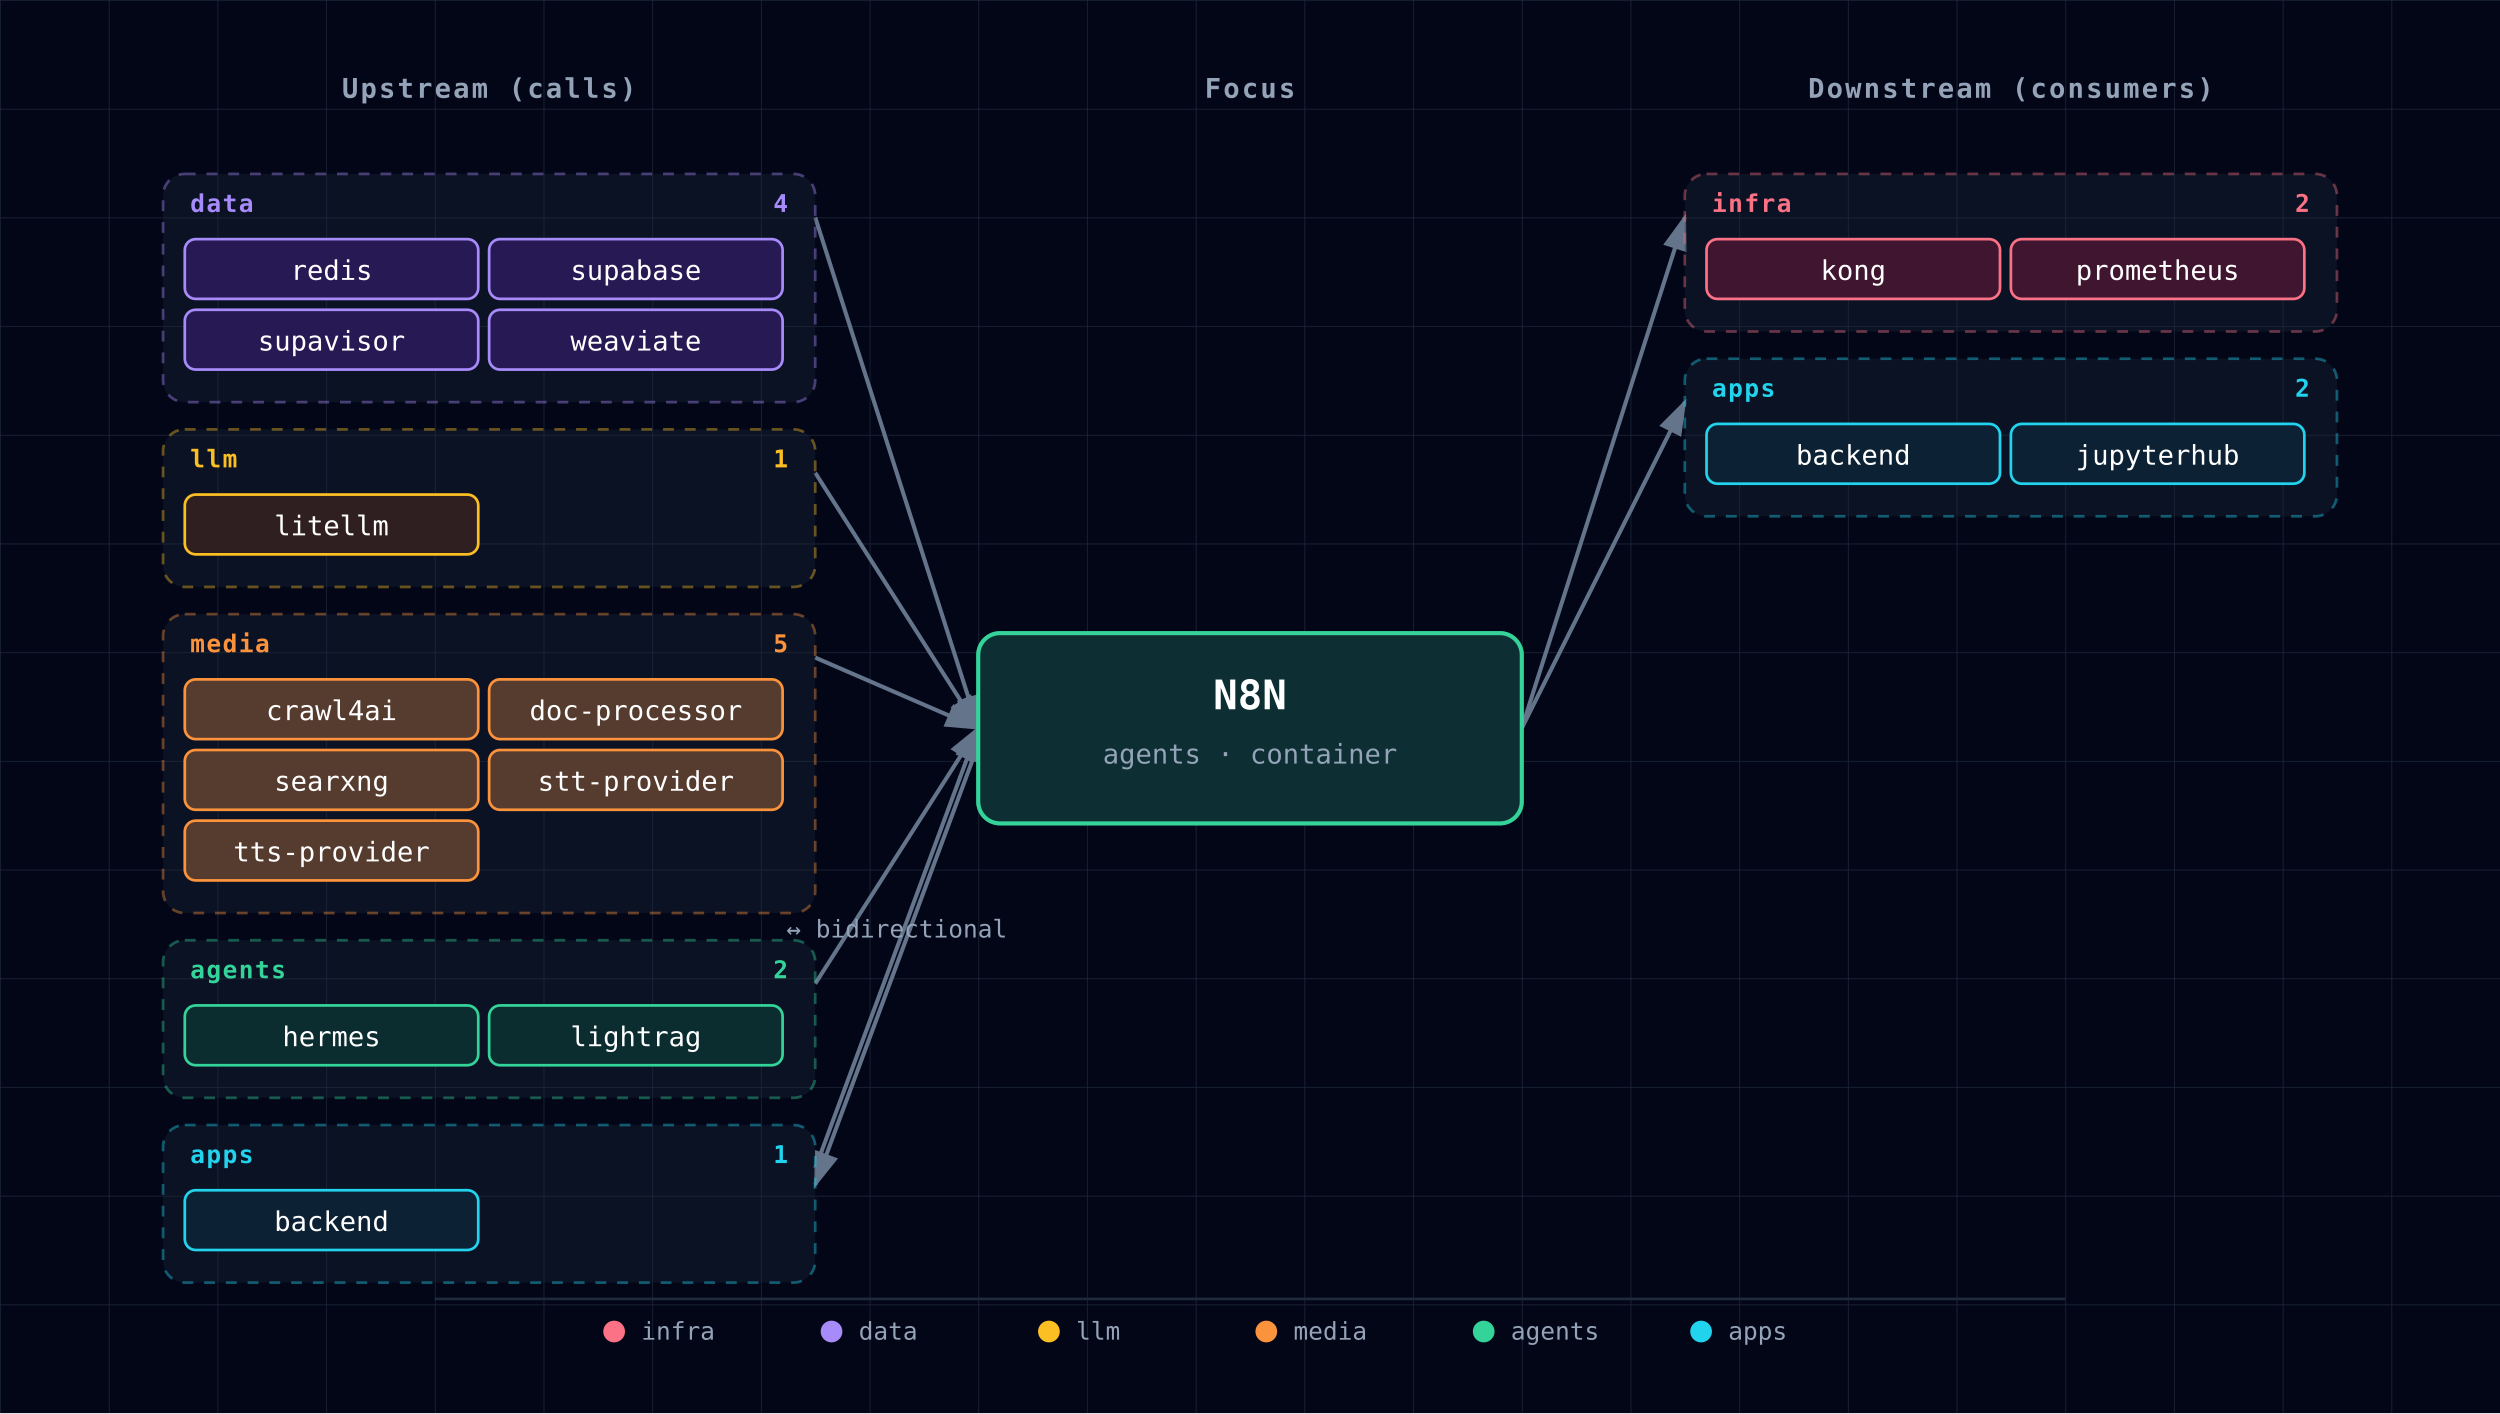
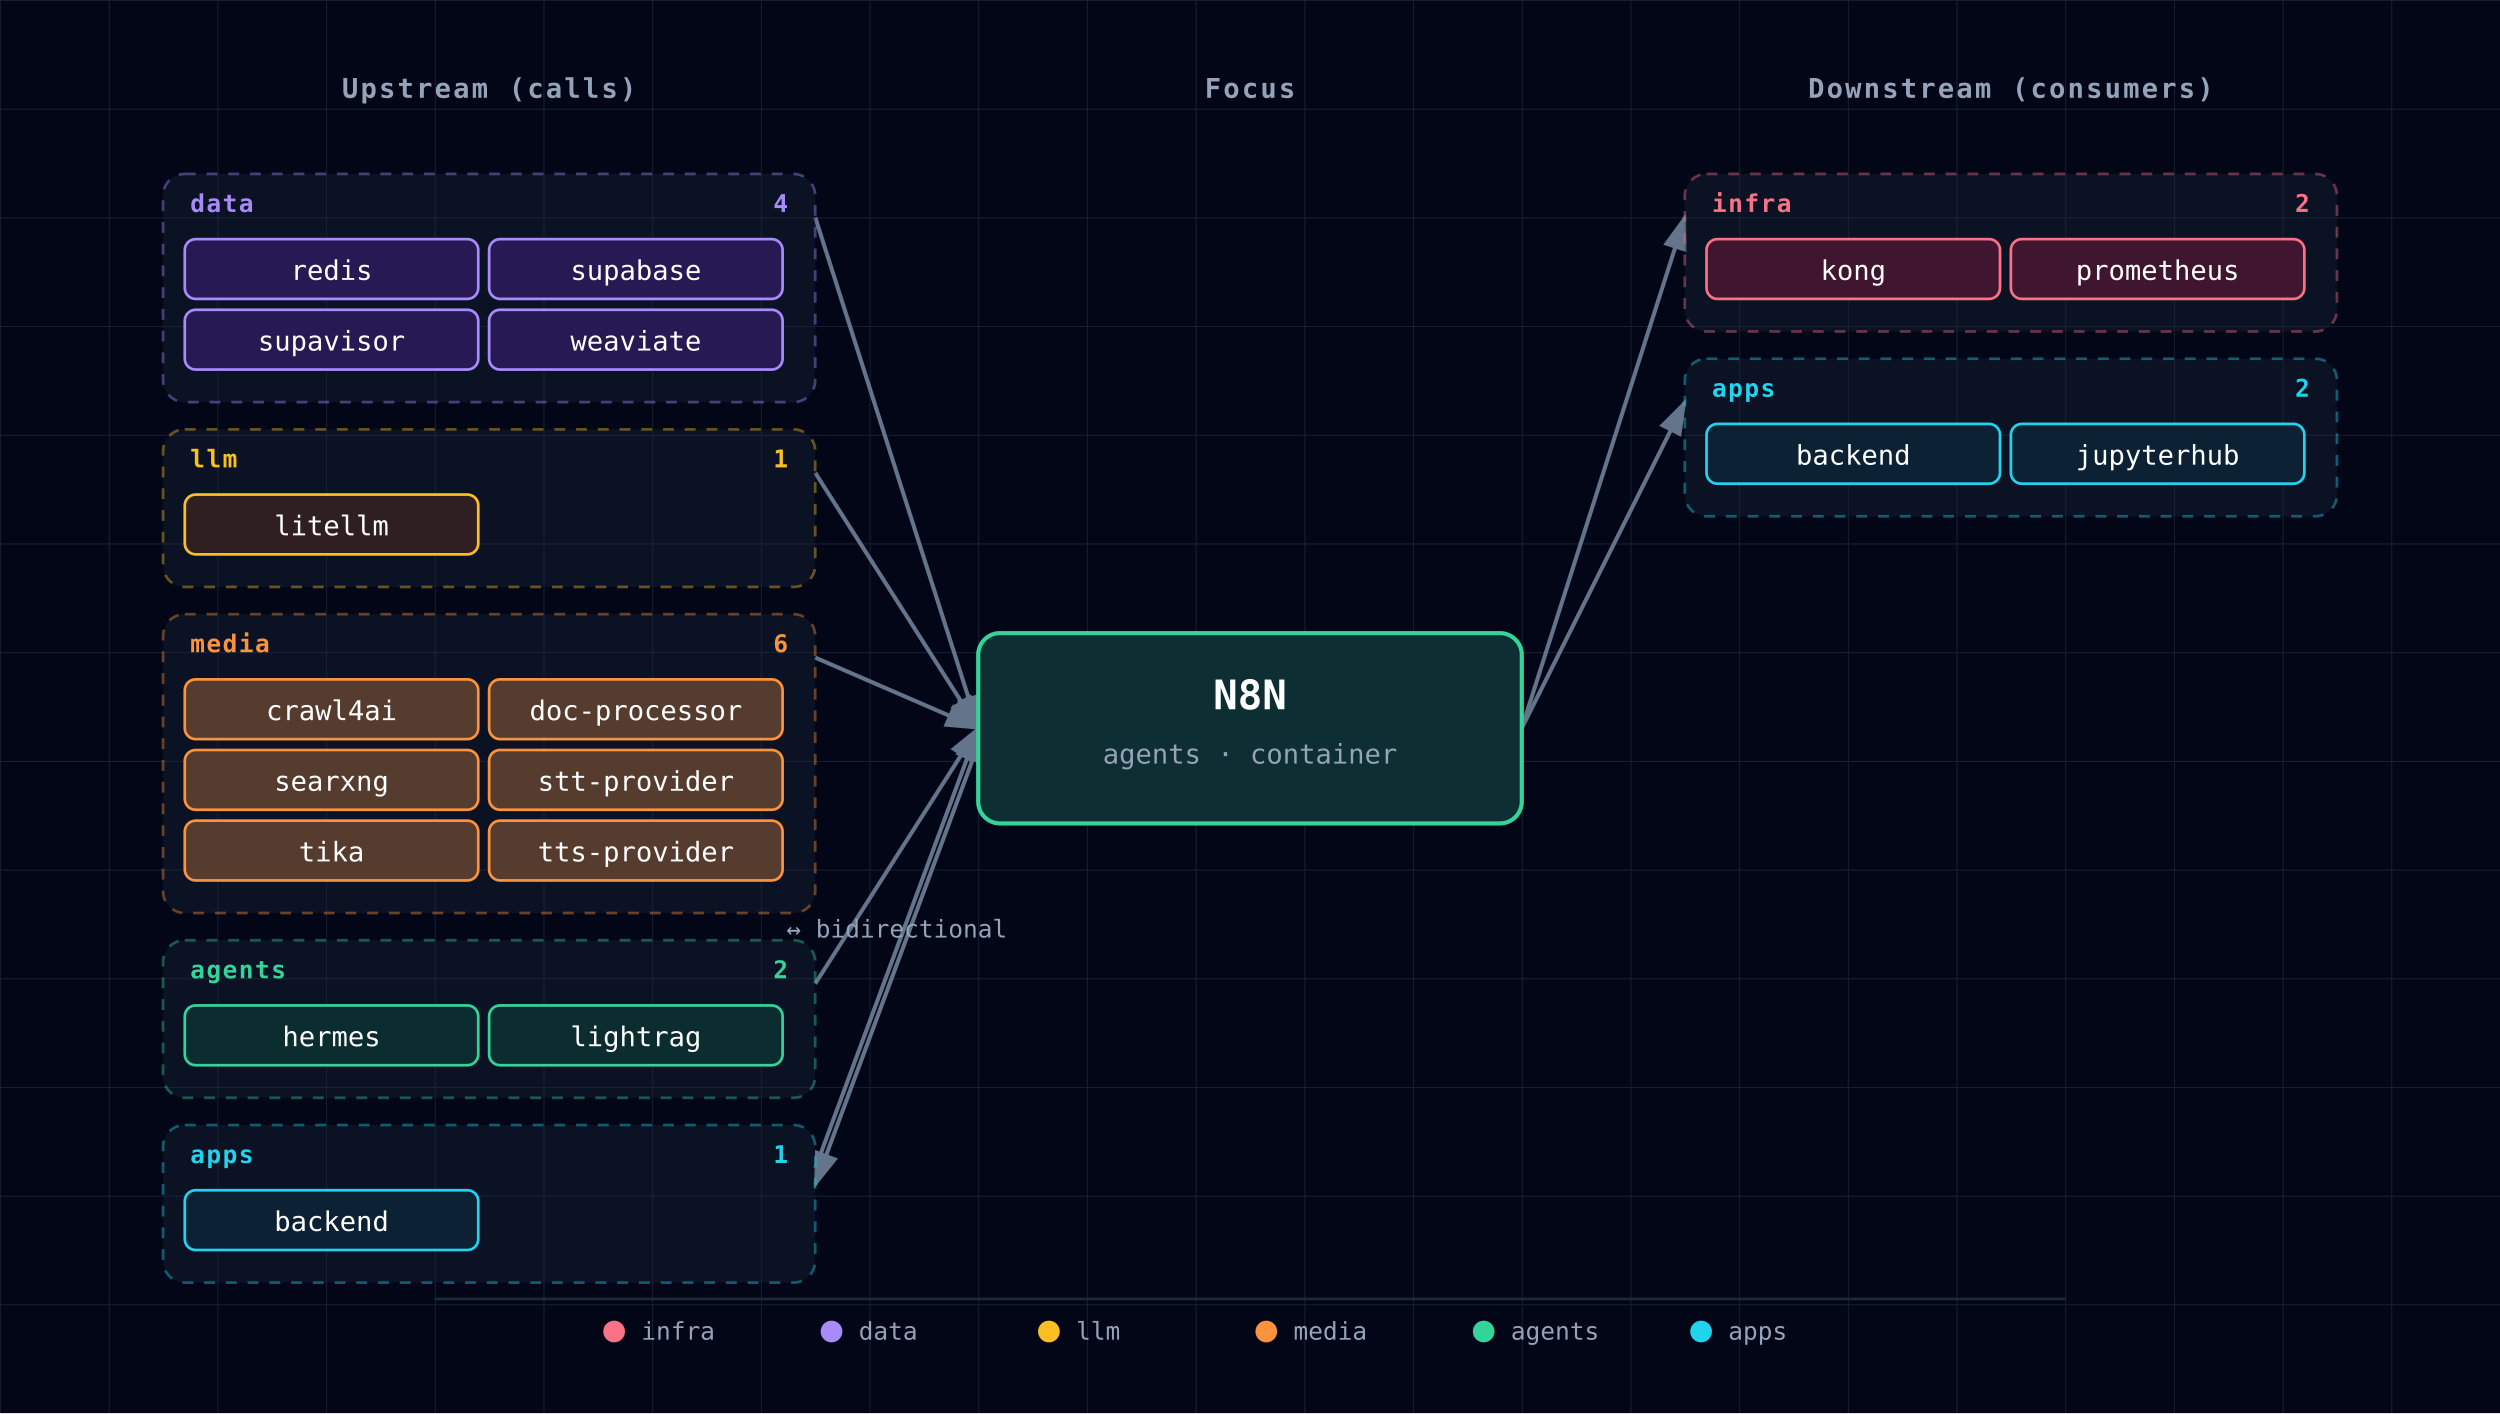
<svg xmlns="http://www.w3.org/2000/svg" viewBox="0 0 920 520" font-family="'JetBrains Mono', 'Fira Code', Menlo, Consolas, monospace">
  <defs>
    <pattern id="grid" width="40" height="40" patternUnits="userSpaceOnUse">
      <path d="M 40 0 L 0 0 0 40" fill="none" stroke="#1e293b" stroke-width="0.5" />
    </pattern>
    <marker id="arrowhead" markerWidth="9" markerHeight="6" refX="8" refY="3" orient="auto">
      <polygon points="0 0, 9 3, 0 6" fill="#64748b" />
    </marker>
    <filter id="focus-glow" x="-50%" y="-50%" width="200%" height="200%">
      <feGaussianBlur in="SourceAlpha" stdDeviation="6" />
      <feFlood flood-color="#34d399" flood-opacity="0.6" />
      <feComposite in2="SourceAlpha" operator="in" />
      <feMerge>
        <feMergeNode />
        <feMergeNode in="SourceGraphic" />
      </feMerge>
    </filter>
  </defs>
  <rect width="920" height="520" fill="#020617" />
  <rect width="920" height="520" fill="url(#grid)" />
  <text x="180" y="36" fill="#94a3b8" font-size="10" font-weight="600" text-anchor="middle" letter-spacing="0.08em">Upstream (calls)</text>
  <text x="460" y="36" fill="#94a3b8" font-size="10" font-weight="600" text-anchor="middle" letter-spacing="0.08em">Focus</text>
  <text x="740" y="36" fill="#94a3b8" font-size="10" font-weight="600" text-anchor="middle" letter-spacing="0.08em">Downstream (consumers)</text>
  <line x1="300" y1="80" x2="360" y2="268" stroke="#64748b" stroke-width="1.5" marker-end="url(#arrowhead)" />
  <line x1="300" y1="174" x2="360" y2="268" stroke="#64748b" stroke-width="1.5" marker-end="url(#arrowhead)" />
  <line x1="300" y1="242" x2="360" y2="268" stroke="#64748b" stroke-width="1.5" marker-end="url(#arrowhead)" />
  <line x1="300" y1="362" x2="360" y2="268" stroke="#64748b" stroke-width="1.5" marker-end="url(#arrowhead)" />
  <line x1="300" y1="430" x2="360" y2="268" stroke="#64748b" stroke-width="1.5" marker-end="url(#arrowhead)" />
  <line x1="360" y1="274" x2="300" y2="436" stroke="#64748b" stroke-width="1.5" marker-end="url(#arrowhead)" />
  <text x="330" y="345" fill="#94a3b8" font-size="9" text-anchor="middle">↔ bidirectional</text>
  <line x1="560" y1="268" x2="620" y2="80" stroke="#64748b" stroke-width="1.5" marker-end="url(#arrowhead)" />
  <line x1="560" y1="268" x2="620" y2="148" stroke="#64748b" stroke-width="1.5" marker-end="url(#arrowhead)" />
  <g>
    <g class="cluster">
      <rect x="60" y="64" width="240" height="84" rx="8" fill="rgba(30,41,59,0.35)" stroke="#a78bfa" stroke-width="1" stroke-dasharray="4,4" stroke-opacity="0.4" />
      <text x="70" y="78" fill="#a78bfa" font-size="9" font-weight="700" text-anchor="start" style="letter-spacing:0.06em;text-transform:uppercase;">data</text>
      <text x="290" y="78" fill="#a78bfa" font-size="9" font-weight="600" text-anchor="end">4</text>
    </g>
    <g>
      <rect x="68" y="88" width="108" height="22" rx="4" fill="#0f172a" />
      <rect x="68" y="88" width="108" height="22" rx="4" fill="rgba(76, 29, 149, 0.4)" stroke="#a78bfa" stroke-width="1" />
      <text x="122" y="103" fill="white" font-size="10" text-anchor="middle">redis</text>
    </g>
    <g>
      <rect x="180" y="88" width="108" height="22" rx="4" fill="#0f172a" />
      <rect x="180" y="88" width="108" height="22" rx="4" fill="rgba(76, 29, 149, 0.4)" stroke="#a78bfa" stroke-width="1" />
      <text x="234" y="103" fill="white" font-size="10" text-anchor="middle">supabase</text>
    </g>
    <g>
      <rect x="68" y="114" width="108" height="22" rx="4" fill="#0f172a" />
      <rect x="68" y="114" width="108" height="22" rx="4" fill="rgba(76, 29, 149, 0.4)" stroke="#a78bfa" stroke-width="1" />
      <text x="122" y="129" fill="white" font-size="10" text-anchor="middle">supavisor</text>
    </g>
    <g>
      <rect x="180" y="114" width="108" height="22" rx="4" fill="#0f172a" />
      <rect x="180" y="114" width="108" height="22" rx="4" fill="rgba(76, 29, 149, 0.4)" stroke="#a78bfa" stroke-width="1" />
      <text x="234" y="129" fill="white" font-size="10" text-anchor="middle">weaviate</text>
    </g>
    <g class="cluster">
      <rect x="60" y="158" width="240" height="58" rx="8" fill="rgba(30,41,59,0.35)" stroke="#fbbf24" stroke-width="1" stroke-dasharray="4,4" stroke-opacity="0.4" />
      <text x="70" y="172" fill="#fbbf24" font-size="9" font-weight="700" text-anchor="start" style="letter-spacing:0.06em;text-transform:uppercase;">llm</text>
      <text x="290" y="172" fill="#fbbf24" font-size="9" font-weight="600" text-anchor="end">1</text>
    </g>
    <g>
      <rect x="68" y="182" width="108" height="22" rx="4" fill="#0f172a" />
      <rect x="68" y="182" width="108" height="22" rx="4" fill="rgba(120, 53, 15, 0.3)" stroke="#fbbf24" stroke-width="1" />
      <text x="122" y="197" fill="white" font-size="10" text-anchor="middle">litellm</text>
    </g>
    <g class="cluster">
      <rect x="60" y="226" width="240" height="110" rx="8" fill="rgba(30,41,59,0.35)" stroke="#fb923c" stroke-width="1" stroke-dasharray="4,4" stroke-opacity="0.4" />
      <text x="70" y="240" fill="#fb923c" font-size="9" font-weight="700" text-anchor="start" style="letter-spacing:0.06em;text-transform:uppercase;">media</text>
-       <text x="290" y="240" fill="#fb923c" font-size="9" font-weight="600" text-anchor="end">5</text>
+       <text x="290" y="240" fill="#fb923c" font-size="9" font-weight="600" text-anchor="end">6</text>
    </g>
    <g>
      <rect x="68" y="250" width="108" height="22" rx="4" fill="#0f172a" />
      <rect x="68" y="250" width="108" height="22" rx="4" fill="rgba(251, 146, 60, 0.3)" stroke="#fb923c" stroke-width="1" />
      <text x="122" y="265" fill="white" font-size="10" text-anchor="middle">crawl4ai</text>
    </g>
    <g>
      <rect x="180" y="250" width="108" height="22" rx="4" fill="#0f172a" />
      <rect x="180" y="250" width="108" height="22" rx="4" fill="rgba(251, 146, 60, 0.3)" stroke="#fb923c" stroke-width="1" />
      <text x="234" y="265" fill="white" font-size="10" text-anchor="middle">doc-processor</text>
    </g>
    <g>
      <rect x="68" y="276" width="108" height="22" rx="4" fill="#0f172a" />
      <rect x="68" y="276" width="108" height="22" rx="4" fill="rgba(251, 146, 60, 0.3)" stroke="#fb923c" stroke-width="1" />
      <text x="122" y="291" fill="white" font-size="10" text-anchor="middle">searxng</text>
    </g>
    <g>
      <rect x="180" y="276" width="108" height="22" rx="4" fill="#0f172a" />
      <rect x="180" y="276" width="108" height="22" rx="4" fill="rgba(251, 146, 60, 0.3)" stroke="#fb923c" stroke-width="1" />
      <text x="234" y="291" fill="white" font-size="10" text-anchor="middle">stt-provider</text>
    </g>
    <g>
      <rect x="68" y="302" width="108" height="22" rx="4" fill="#0f172a" />
      <rect x="68" y="302" width="108" height="22" rx="4" fill="rgba(251, 146, 60, 0.3)" stroke="#fb923c" stroke-width="1" />
-       <text x="122" y="317" fill="white" font-size="10" text-anchor="middle">tts-provider</text>
+       <text x="122" y="317" fill="white" font-size="10" text-anchor="middle">tika</text>
+     </g>
+     <g>
+       <rect x="180" y="302" width="108" height="22" rx="4" fill="#0f172a" />
+       <rect x="180" y="302" width="108" height="22" rx="4" fill="rgba(251, 146, 60, 0.3)" stroke="#fb923c" stroke-width="1" />
+       <text x="234" y="317" fill="white" font-size="10" text-anchor="middle">tts-provider</text>
    </g>
    <g class="cluster">
      <rect x="60" y="346" width="240" height="58" rx="8" fill="rgba(30,41,59,0.35)" stroke="#34d399" stroke-width="1" stroke-dasharray="4,4" stroke-opacity="0.4" />
      <text x="70" y="360" fill="#34d399" font-size="9" font-weight="700" text-anchor="start" style="letter-spacing:0.06em;text-transform:uppercase;">agents</text>
      <text x="290" y="360" fill="#34d399" font-size="9" font-weight="600" text-anchor="end">2</text>
    </g>
    <g>
      <rect x="68" y="370" width="108" height="22" rx="4" fill="#0f172a" />
      <rect x="68" y="370" width="108" height="22" rx="4" fill="rgba(6, 78, 59, 0.4)" stroke="#34d399" stroke-width="1" />
      <text x="122" y="385" fill="white" font-size="10" text-anchor="middle">hermes</text>
    </g>
    <g>
      <rect x="180" y="370" width="108" height="22" rx="4" fill="#0f172a" />
      <rect x="180" y="370" width="108" height="22" rx="4" fill="rgba(6, 78, 59, 0.4)" stroke="#34d399" stroke-width="1" />
      <text x="234" y="385" fill="white" font-size="10" text-anchor="middle">lightrag</text>
    </g>
    <g class="cluster">
      <rect x="60" y="414" width="240" height="58" rx="8" fill="rgba(30,41,59,0.35)" stroke="#22d3ee" stroke-width="1" stroke-dasharray="4,4" stroke-opacity="0.4" />
      <text x="70" y="428" fill="#22d3ee" font-size="9" font-weight="700" text-anchor="start" style="letter-spacing:0.06em;text-transform:uppercase;">apps</text>
      <text x="290" y="428" fill="#22d3ee" font-size="9" font-weight="600" text-anchor="end">1</text>
    </g>
    <g>
      <rect x="68" y="438" width="108" height="22" rx="4" fill="#0f172a" />
      <rect x="68" y="438" width="108" height="22" rx="4" fill="rgba(8, 51, 68, 0.4)" stroke="#22d3ee" stroke-width="1" />
      <text x="122" y="453" fill="white" font-size="10" text-anchor="middle">backend</text>
    </g>
  </g>
  <g>
    <g class="cluster">
      <rect x="620" y="64" width="240" height="58" rx="8" fill="rgba(30,41,59,0.35)" stroke="#fb7185" stroke-width="1" stroke-dasharray="4,4" stroke-opacity="0.4" />
      <text x="630" y="78" fill="#fb7185" font-size="9" font-weight="700" text-anchor="start" style="letter-spacing:0.06em;text-transform:uppercase;">infra</text>
      <text x="850" y="78" fill="#fb7185" font-size="9" font-weight="600" text-anchor="end">2</text>
    </g>
    <g>
      <rect x="628" y="88" width="108" height="22" rx="4" fill="#0f172a" />
      <rect x="628" y="88" width="108" height="22" rx="4" fill="rgba(136, 19, 55, 0.4)" stroke="#fb7185" stroke-width="1" />
      <text x="682" y="103" fill="white" font-size="10" text-anchor="middle">kong</text>
    </g>
    <g>
      <rect x="740" y="88" width="108" height="22" rx="4" fill="#0f172a" />
      <rect x="740" y="88" width="108" height="22" rx="4" fill="rgba(136, 19, 55, 0.4)" stroke="#fb7185" stroke-width="1" />
      <text x="794" y="103" fill="white" font-size="10" text-anchor="middle">prometheus</text>
    </g>
    <g class="cluster">
      <rect x="620" y="132" width="240" height="58" rx="8" fill="rgba(30,41,59,0.35)" stroke="#22d3ee" stroke-width="1" stroke-dasharray="4,4" stroke-opacity="0.4" />
      <text x="630" y="146" fill="#22d3ee" font-size="9" font-weight="700" text-anchor="start" style="letter-spacing:0.06em;text-transform:uppercase;">apps</text>
      <text x="850" y="146" fill="#22d3ee" font-size="9" font-weight="600" text-anchor="end">2</text>
    </g>
    <g>
      <rect x="628" y="156" width="108" height="22" rx="4" fill="#0f172a" />
      <rect x="628" y="156" width="108" height="22" rx="4" fill="rgba(8, 51, 68, 0.4)" stroke="#22d3ee" stroke-width="1" />
      <text x="682" y="171" fill="white" font-size="10" text-anchor="middle">backend</text>
    </g>
    <g>
      <rect x="740" y="156" width="108" height="22" rx="4" fill="#0f172a" />
      <rect x="740" y="156" width="108" height="22" rx="4" fill="rgba(8, 51, 68, 0.4)" stroke="#22d3ee" stroke-width="1" />
      <text x="794" y="171" fill="white" font-size="10" text-anchor="middle">jupyterhub</text>
    </g>
  </g>
  <g class="focus" filter="url(#focus-glow)">
    <rect x="360" y="233" width="200" height="70" rx="8" fill="#0f172a" />
    <rect x="360" y="233" width="200" height="70" rx="8" fill="rgba(6, 78, 59, 0.4)" stroke="#34d399" stroke-width="1.5" />
    <text x="460" y="261" fill="white" font-size="15" font-weight="700" text-anchor="middle">N8N</text>
    <text x="460" y="281" fill="#94a3b8" font-size="10" text-anchor="middle">agents · container</text>
  </g>
  <g class="legend">
    <line x1="160" y1="478" x2="760" y2="478" stroke="#1e293b" stroke-width="1" />
    <circle cx="226" cy="490" r="4" fill="#fb7185" />
    <text x="236" y="493" fill="#94a3b8" font-size="9" font-weight="400" text-anchor="start">infra</text>
    <circle cx="306" cy="490" r="4" fill="#a78bfa" />
    <text x="316" y="493" fill="#94a3b8" font-size="9" font-weight="400" text-anchor="start">data</text>
    <circle cx="386" cy="490" r="4" fill="#fbbf24" />
    <text x="396" y="493" fill="#94a3b8" font-size="9" font-weight="400" text-anchor="start">llm</text>
    <circle cx="466" cy="490" r="4" fill="#fb923c" />
    <text x="476" y="493" fill="#94a3b8" font-size="9" font-weight="400" text-anchor="start">media</text>
    <circle cx="546" cy="490" r="4" fill="#34d399" />
    <text x="556" y="493" fill="#94a3b8" font-size="9" font-weight="400" text-anchor="start">agents</text>
    <circle cx="626" cy="490" r="4" fill="#22d3ee" />
    <text x="636" y="493" fill="#94a3b8" font-size="9" font-weight="400" text-anchor="start">apps</text>
  </g>
</svg>
